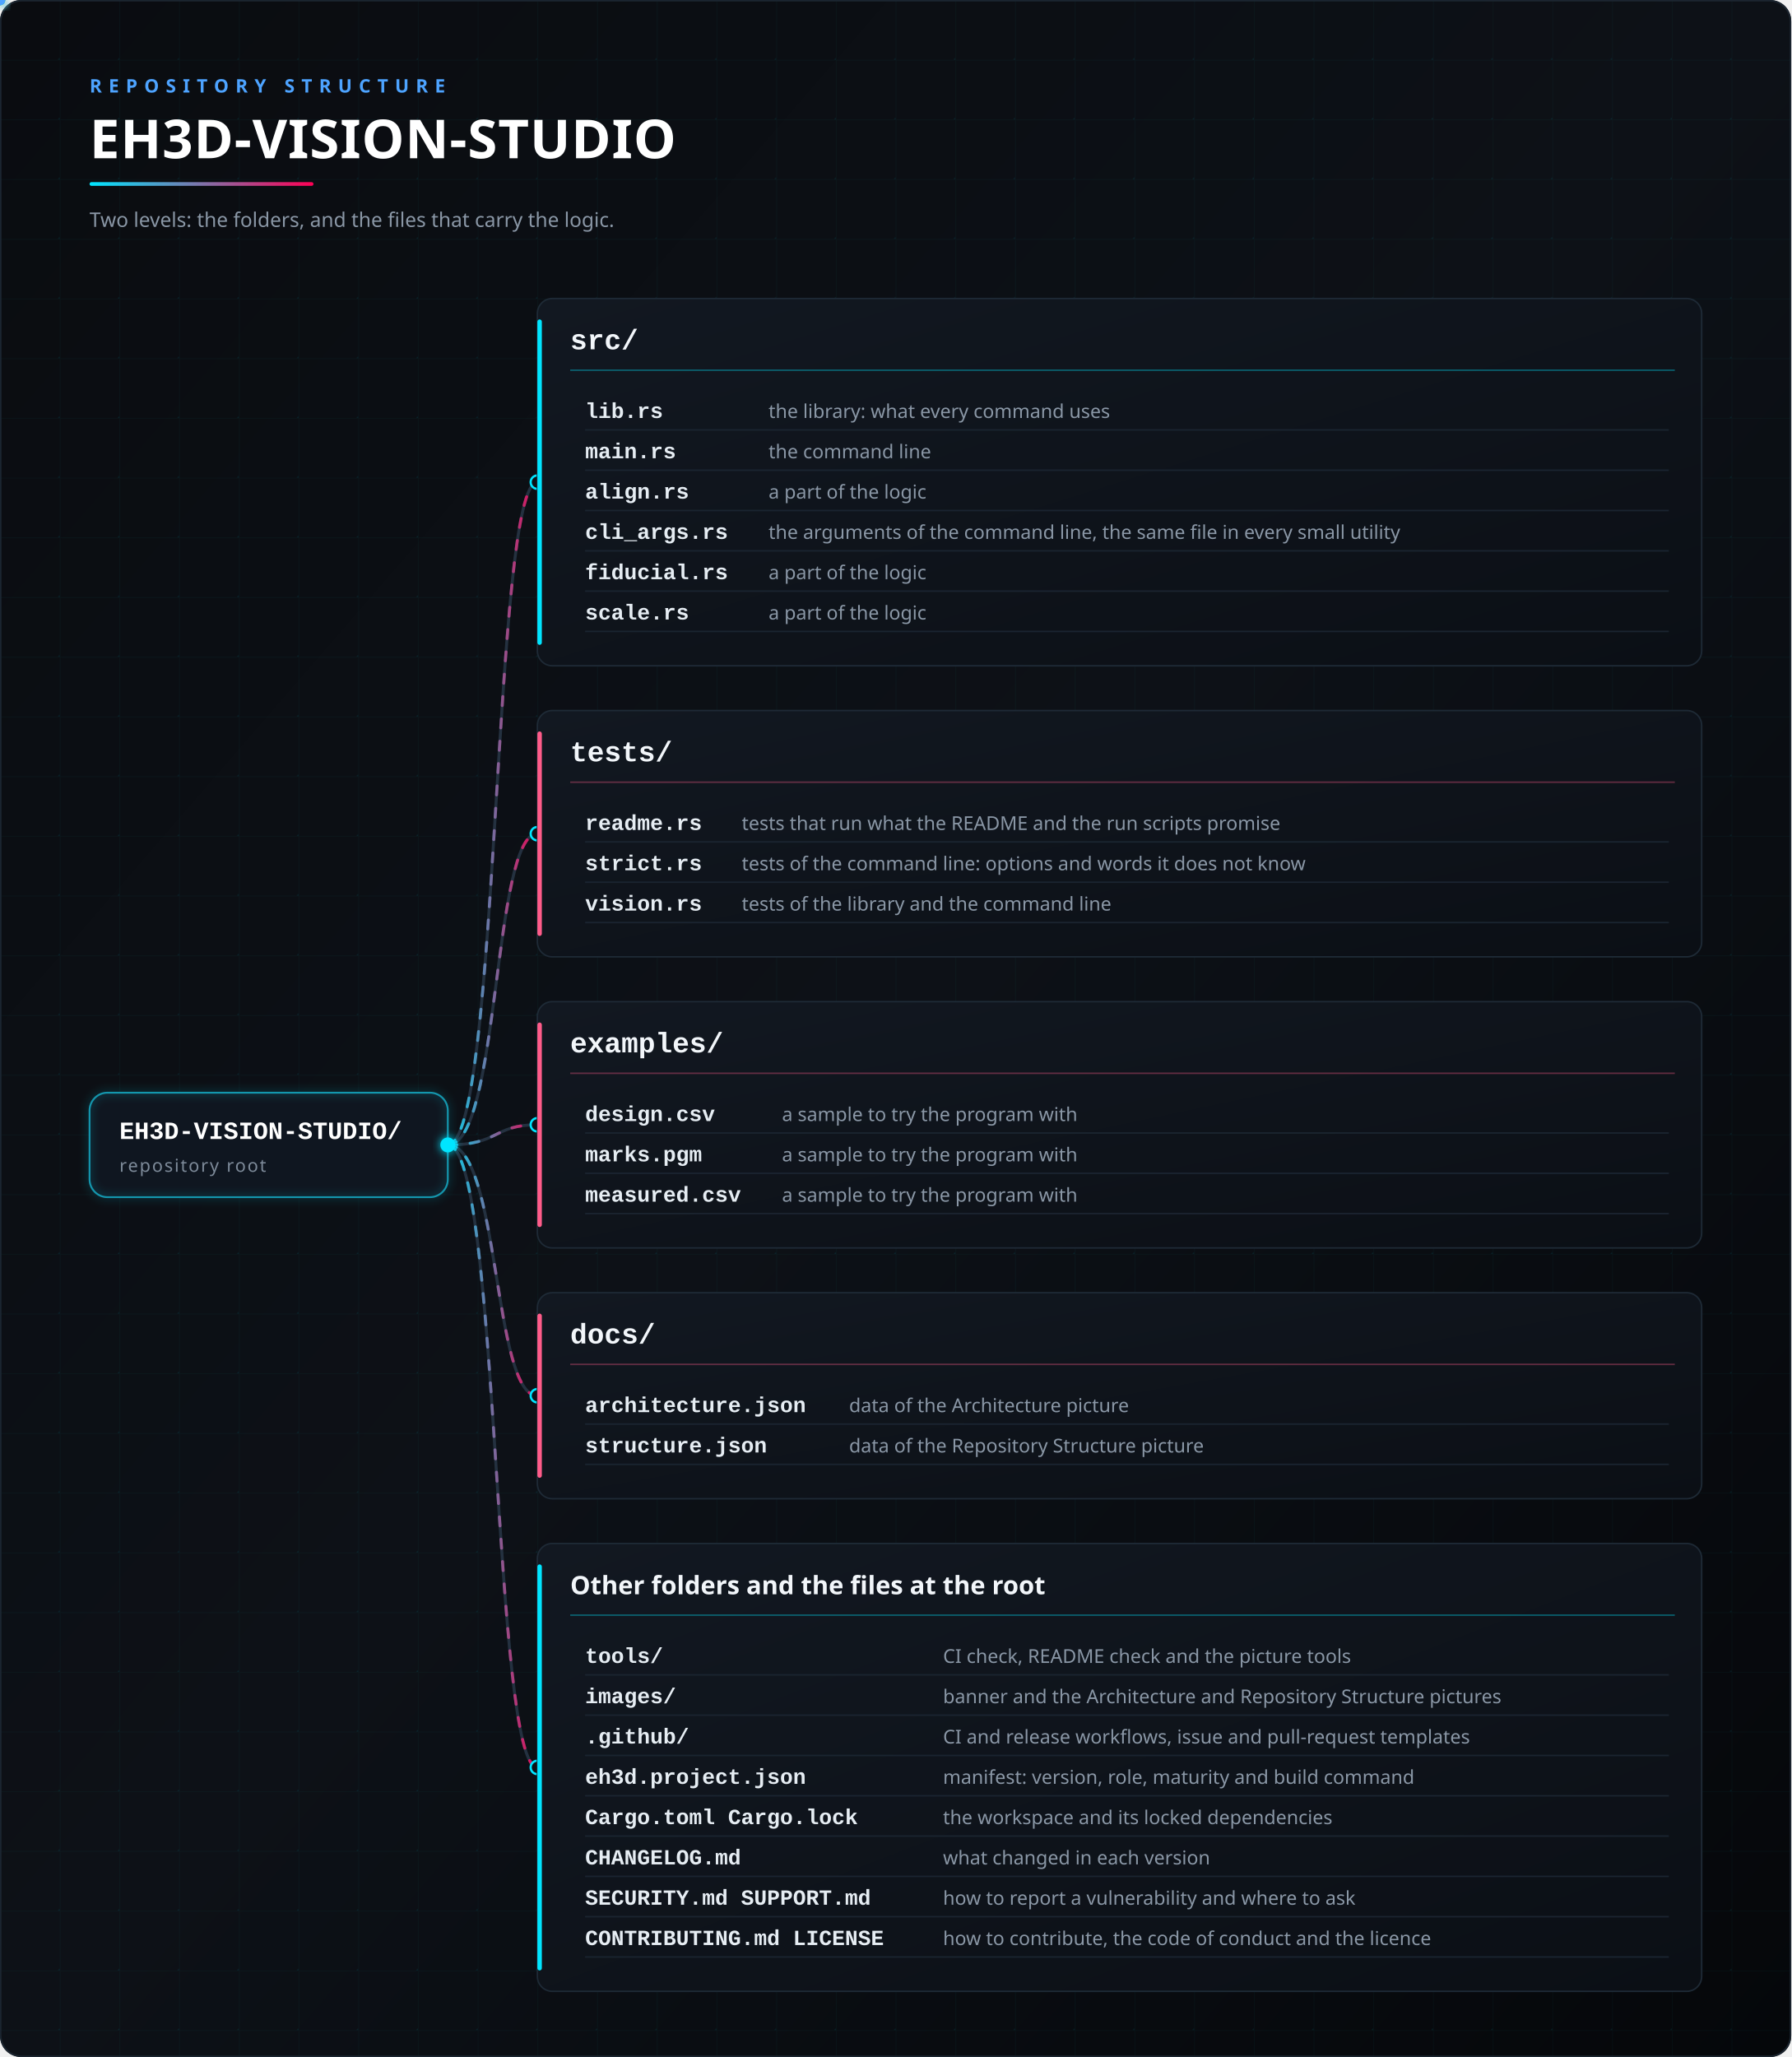
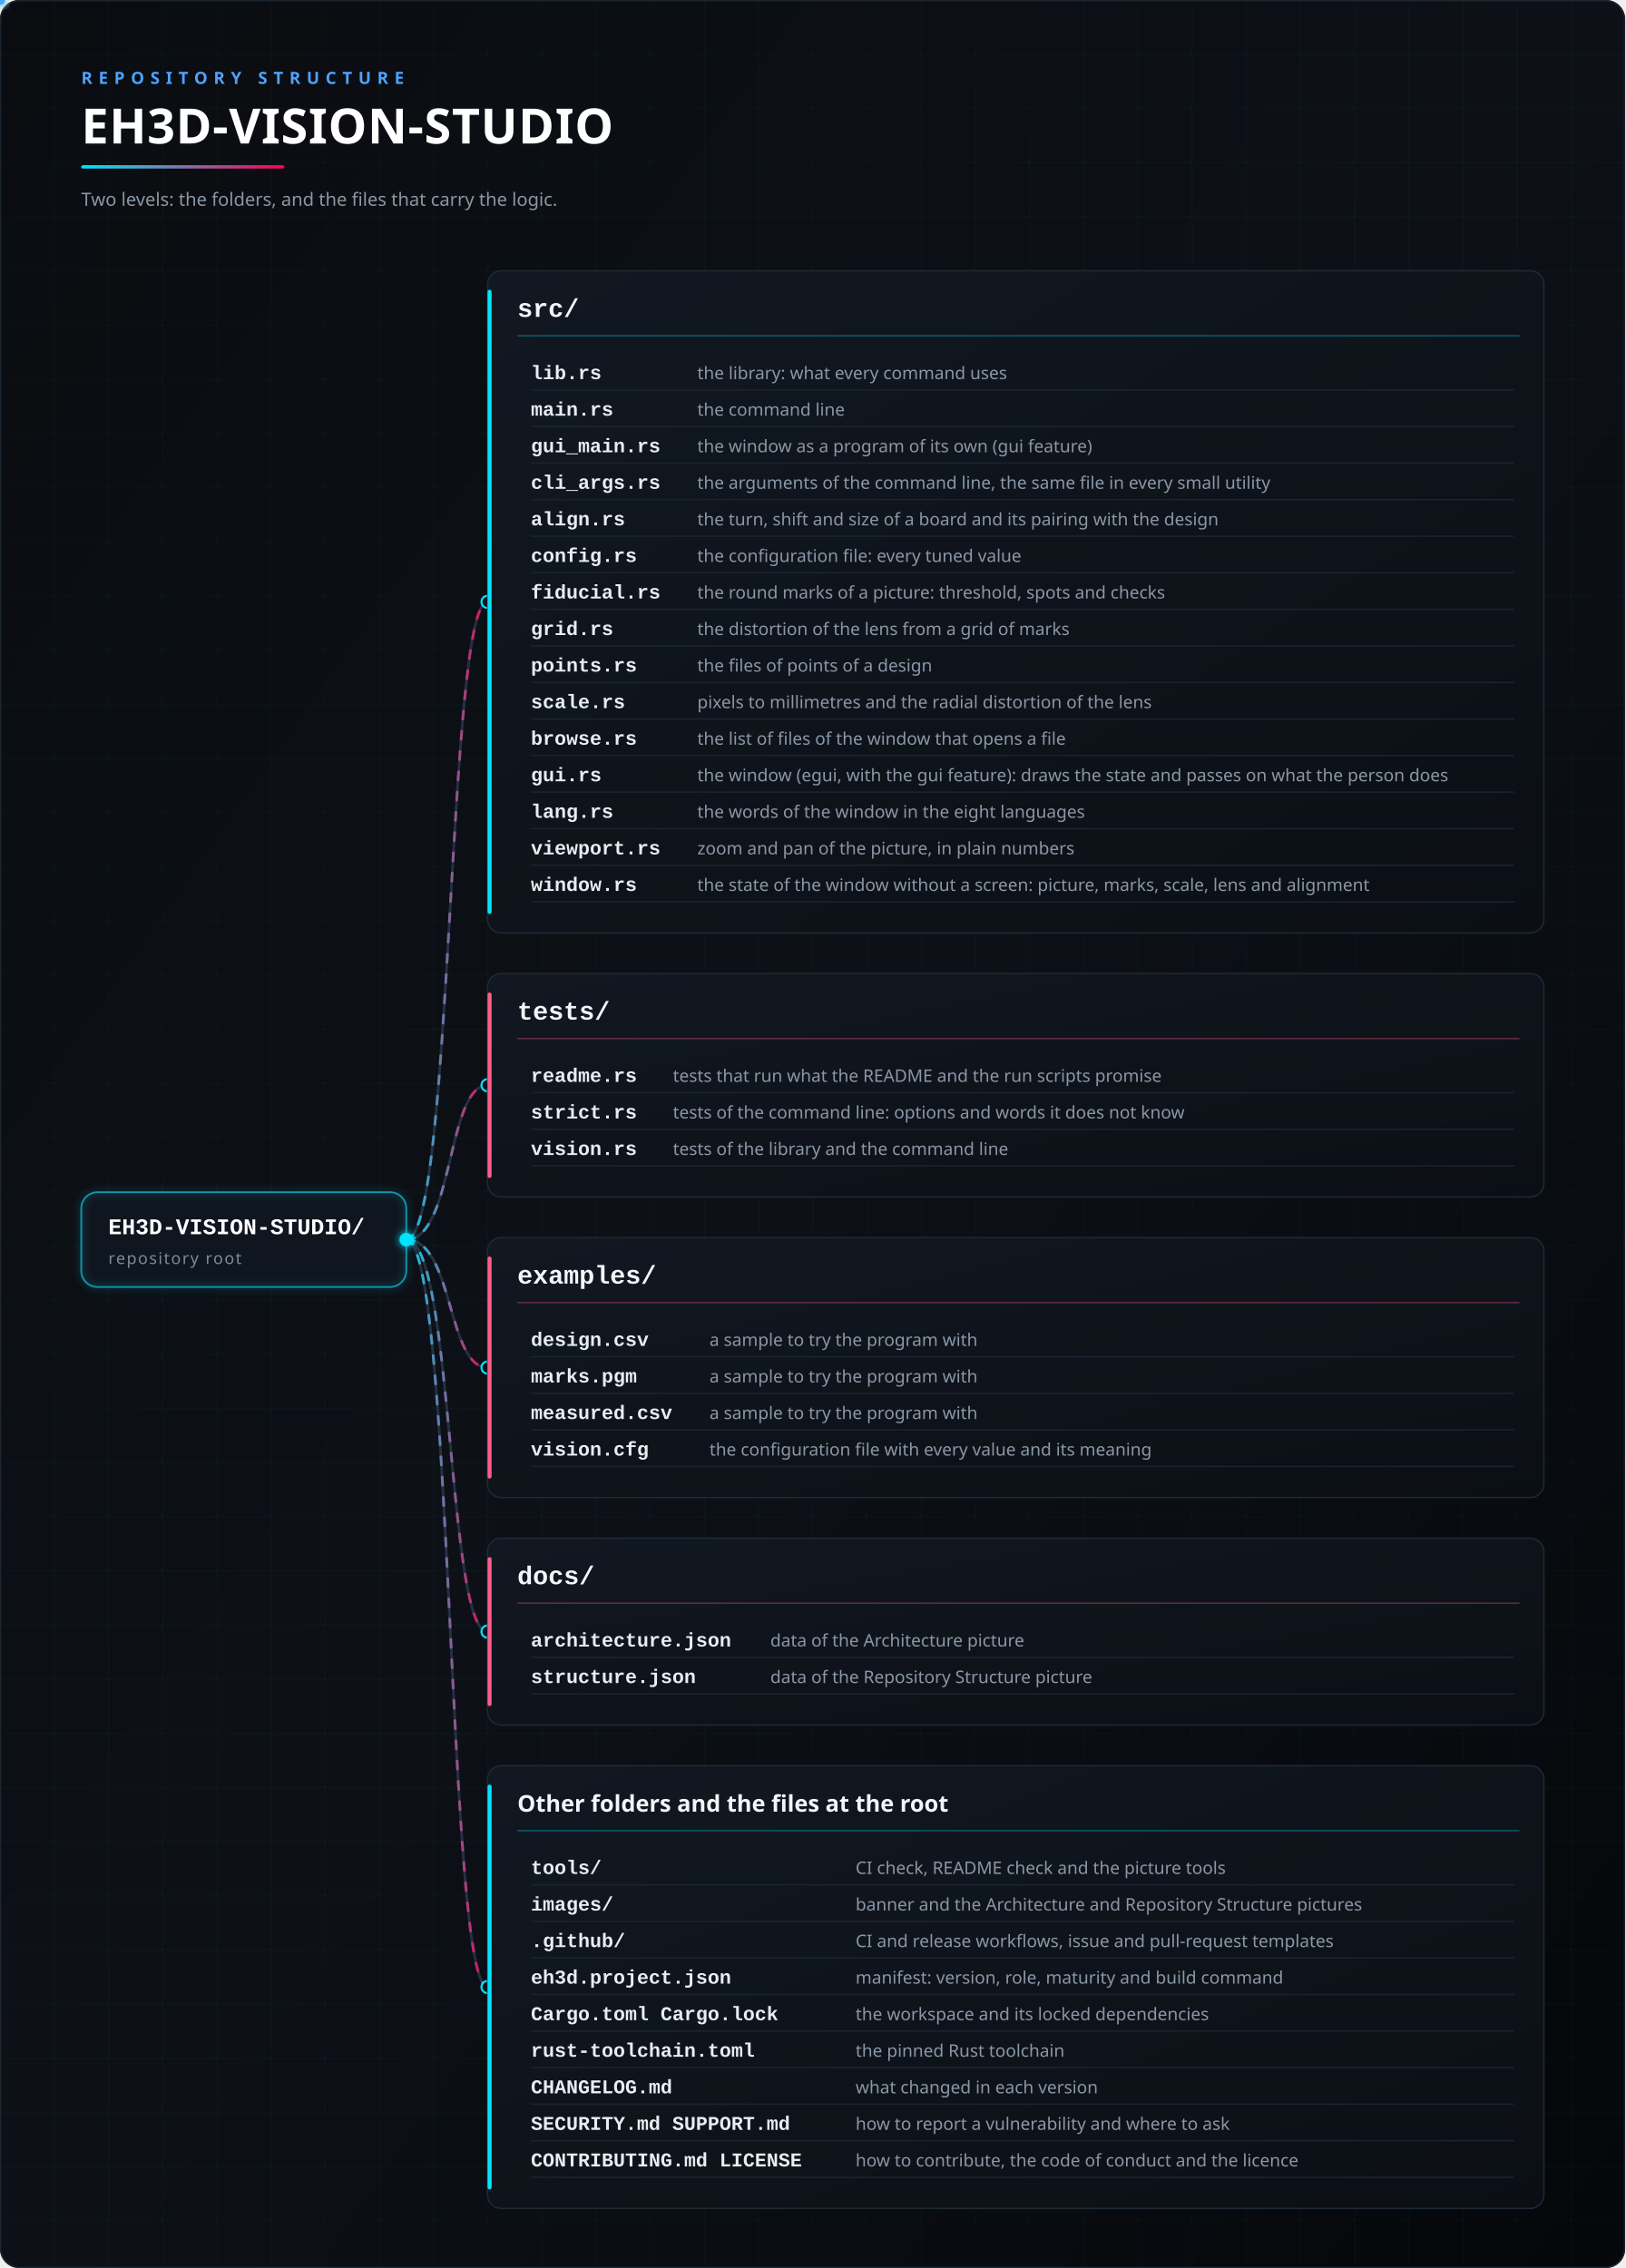
- <svg xmlns="http://www.w3.org/2000/svg" viewBox="0 0 1200 1378" width="100%" role="img" aria-labelledby="t d">
+ <svg xmlns="http://www.w3.org/2000/svg" viewBox="0 0 1200 1675" width="100%" role="img" aria-labelledby="t d">
  <defs>
    <linearGradient id="bg" x1="0" y1="0" x2="1" y2="1">
      <stop offset="0" stop-color="#0A0C10" />
      <stop offset="0.5" stop-color="#0D1117" />
      <stop offset="1" stop-color="#05070A" />
    </linearGradient>
    <linearGradient id="card" x1="0" y1="0" x2="1" y2="1">
      <stop offset="0" stop-color="#121821" />
      <stop offset="1" stop-color="#0B0F15" />
    </linearGradient>
    <linearGradient id="line" x1="0" y1="0" x2="1" y2="0">
      <stop offset="0" stop-color="#00E5FF" />
      <stop offset="1" stop-color="#FF0055" />
    </linearGradient>
    <filter id="glow" x="-50%" y="-50%" width="200%" height="200%">
      <feGaussianBlur stdDeviation="3" result="b" />
      <feMerge>
        <feMergeNode in="b" />
        <feMergeNode in="SourceGraphic" />
      </feMerge>
    </filter>
    <pattern id="grid" width="40" height="40" patternUnits="userSpaceOnUse">
      <path d="M40 0H0V40" fill="none" stroke="#00E5FF" stroke-opacity="0.035" />
      <circle cx="40" cy="40" r="1" fill="#00E5FF" fill-opacity="0.09" />
    </pattern>
  </defs>
-   <rect width="1200" height="1378" rx="14" fill="url(#bg)" />
-   <rect width="1200" height="1378" rx="14" fill="url(#grid)" />
-   <rect x="0.5" y="0.5" width="1199" height="1377" rx="14" fill="none" stroke="#1B2530" />
+   <rect width="1200" height="1675" rx="14" fill="url(#bg)" />
+   <rect width="1200" height="1675" rx="14" fill="url(#grid)" />
+   <rect x="0.5" y="0.5" width="1199" height="1674" rx="14" fill="none" stroke="#1B2530" />
  <text x="60" y="62" font-family="'Segoe UI','Noto Sans','Noto Sans CJK SC','Microsoft YaHei','Yu Gothic','Helvetica Neue',Helvetica,Arial,sans-serif" font-size="12.5" font-weight="600" fill="#4DA3FF" text-anchor="start" letter-spacing="4.5">REPOSITORY STRUCTURE</text>
  <text x="60" y="106" font-family="'Segoe UI','Noto Sans','Noto Sans CJK SC','Microsoft YaHei','Yu Gothic','Helvetica Neue',Helvetica,Arial,sans-serif" font-size="36" font-weight="700" fill="#FFFFFF" text-anchor="start" letter-spacing="0.5">EH3D-VISION-STUDIO</text>
  <rect x="60" y="122" width="150" height="2.5" rx="1.25" fill="url(#line)">
    <animate attributeName="width" values="40;150;150" keyTimes="0;0.4;1" dur="3s" repeatCount="indefinite" />
  </rect>
  <text x="60" y="152" font-family="'Segoe UI','Noto Sans','Noto Sans CJK SC','Microsoft YaHei','Yu Gothic','Helvetica Neue',Helvetica,Arial,sans-serif" font-size="13.5" font-weight="400" fill="#8A97A6" text-anchor="start">Two levels: the folders, and the files that carry the logic.</text>
-   <path id="c0" d="M300,767 C335,767 330,323 360,323" fill="none" stroke="#243140" stroke-width="2" />
-   <path d="M300,767 C335,767 330,323 360,323" fill="none" stroke="url(#line)" stroke-width="2" stroke-linecap="round" stroke-dasharray="6 9" opacity="0.9">
-     <animate attributeName="stroke-dashoffset" from="0" to="-30" dur="1.6s" repeatCount="indefinite" />
-   </path>
-   <circle cx="360" cy="323" r="4.5" fill="#0D1117" stroke="#00E5FF" stroke-width="1.5" />
-   <path id="c1" d="M300,767 C335,767 330,558.5 360,558.5" fill="none" stroke="#243140" stroke-width="2" />
-   <path d="M300,767 C335,767 330,558.5 360,558.5" fill="none" stroke="url(#line)" stroke-width="2" stroke-linecap="round" stroke-dasharray="6 9" opacity="0.9">
-     <animate attributeName="stroke-dashoffset" from="0" to="-30" dur="1.6s" repeatCount="indefinite" />
-   </path>
-   <circle cx="360" cy="558.5" r="4.5" fill="#0D1117" stroke="#00E5FF" stroke-width="1.5" />
-   <path id="c2" d="M300,767 C335,767 330,753.5 360,753.5" fill="none" stroke="#243140" stroke-width="2" />
-   <path d="M300,767 C335,767 330,753.5 360,753.5" fill="none" stroke="url(#line)" stroke-width="2" stroke-linecap="round" stroke-dasharray="6 9" opacity="0.9">
-     <animate attributeName="stroke-dashoffset" from="0" to="-30" dur="1.6s" repeatCount="indefinite" />
-   </path>
-   <circle cx="360" cy="753.5" r="4.5" fill="#0D1117" stroke="#00E5FF" stroke-width="1.5" />
-   <path id="c3" d="M300,767 C335,767 330,935 360,935" fill="none" stroke="#243140" stroke-width="2" />
-   <path d="M300,767 C335,767 330,935 360,935" fill="none" stroke="url(#line)" stroke-width="2" stroke-linecap="round" stroke-dasharray="6 9" opacity="0.9">
-     <animate attributeName="stroke-dashoffset" from="0" to="-30" dur="1.6s" repeatCount="indefinite" />
-   </path>
-   <circle cx="360" cy="935" r="4.5" fill="#0D1117" stroke="#00E5FF" stroke-width="1.5" />
-   <path id="c4" d="M300,767 C335,767 330,1184 360,1184" fill="none" stroke="#243140" stroke-width="2" />
-   <path d="M300,767 C335,767 330,1184 360,1184" fill="none" stroke="url(#line)" stroke-width="2" stroke-linecap="round" stroke-dasharray="6 9" opacity="0.9">
-     <animate attributeName="stroke-dashoffset" from="0" to="-30" dur="1.6s" repeatCount="indefinite" />
-   </path>
-   <circle cx="360" cy="1184" r="4.5" fill="#0D1117" stroke="#00E5FF" stroke-width="1.5" />
+   <path id="c0" d="M300,915.5 C335,915.5 330,444.5 360,444.5" fill="none" stroke="#243140" stroke-width="2" />
+   <path d="M300,915.5 C335,915.5 330,444.5 360,444.5" fill="none" stroke="url(#line)" stroke-width="2" stroke-linecap="round" stroke-dasharray="6 9" opacity="0.9">
+     <animate attributeName="stroke-dashoffset" from="0" to="-30" dur="1.6s" repeatCount="indefinite" />
+   </path>
+   <circle cx="360" cy="444.5" r="4.5" fill="#0D1117" stroke="#00E5FF" stroke-width="1.5" />
+   <path id="c1" d="M300,915.5 C335,915.5 330,801.5 360,801.5" fill="none" stroke="#243140" stroke-width="2" />
+   <path d="M300,915.5 C335,915.5 330,801.5 360,801.5" fill="none" stroke="url(#line)" stroke-width="2" stroke-linecap="round" stroke-dasharray="6 9" opacity="0.9">
+     <animate attributeName="stroke-dashoffset" from="0" to="-30" dur="1.6s" repeatCount="indefinite" />
+   </path>
+   <circle cx="360" cy="801.5" r="4.5" fill="#0D1117" stroke="#00E5FF" stroke-width="1.5" />
+   <path id="c2" d="M300,915.5 C335,915.5 330,1010 360,1010" fill="none" stroke="#243140" stroke-width="2" />
+   <path d="M300,915.5 C335,915.5 330,1010 360,1010" fill="none" stroke="url(#line)" stroke-width="2" stroke-linecap="round" stroke-dasharray="6 9" opacity="0.9">
+     <animate attributeName="stroke-dashoffset" from="0" to="-30" dur="1.6s" repeatCount="indefinite" />
+   </path>
+   <circle cx="360" cy="1010" r="4.5" fill="#0D1117" stroke="#00E5FF" stroke-width="1.5" />
+   <path id="c3" d="M300,915.5 C335,915.5 330,1205 360,1205" fill="none" stroke="#243140" stroke-width="2" />
+   <path d="M300,915.5 C335,915.5 330,1205 360,1205" fill="none" stroke="url(#line)" stroke-width="2" stroke-linecap="round" stroke-dasharray="6 9" opacity="0.9">
+     <animate attributeName="stroke-dashoffset" from="0" to="-30" dur="1.6s" repeatCount="indefinite" />
+   </path>
+   <circle cx="360" cy="1205" r="4.5" fill="#0D1117" stroke="#00E5FF" stroke-width="1.5" />
+   <path id="c4" d="M300,915.5 C335,915.5 330,1467.5 360,1467.5" fill="none" stroke="#243140" stroke-width="2" />
+   <path d="M300,915.5 C335,915.5 330,1467.5 360,1467.5" fill="none" stroke="url(#line)" stroke-width="2" stroke-linecap="round" stroke-dasharray="6 9" opacity="0.9">
+     <animate attributeName="stroke-dashoffset" from="0" to="-30" dur="1.6s" repeatCount="indefinite" />
+   </path>
+   <circle cx="360" cy="1467.5" r="4.5" fill="#0D1117" stroke="#00E5FF" stroke-width="1.5" />
  <circle r="3.5" fill="#00E5FF" filter="url(#glow)">
    <animateMotion dur="3.4s" repeatCount="indefinite">
      <mpath href="#c0" />
    </animateMotion>
  </circle>
  <circle r="3.5" fill="#4DA3FF" filter="url(#glow)">
    <animateMotion dur="4.2s" repeatCount="indefinite">
      <mpath href="#c1" />
    </animateMotion>
  </circle>
  <circle r="3.5" fill="#FFB300" filter="url(#glow)">
    <animateMotion dur="5.0s" repeatCount="indefinite">
      <mpath href="#c2" />
    </animateMotion>
  </circle>
  <circle r="3.5" fill="#00E5FF" filter="url(#glow)">
    <animateMotion dur="5.8s" repeatCount="indefinite">
      <mpath href="#c3" />
    </animateMotion>
  </circle>
  <circle r="3.5" fill="#4DA3FF" filter="url(#glow)">
    <animateMotion dur="6.6s" repeatCount="indefinite">
      <mpath href="#c4" />
    </animateMotion>
  </circle>
-   <rect x="60" y="732" width="240" height="70" rx="12" fill="#0F1620" stroke="#2A3A4C" stroke-width="1.2" />
-   <rect x="60" y="732" width="240" height="70" rx="12" fill="none" stroke="#00E5FF" stroke-opacity="0.5" stroke-width="1.2" filter="url(#glow)">
+   <rect x="60" y="880.5" width="240" height="70" rx="12" fill="#0F1620" stroke="#2A3A4C" stroke-width="1.2" />
+   <rect x="60" y="880.5" width="240" height="70" rx="12" fill="none" stroke="#00E5FF" stroke-opacity="0.5" stroke-width="1.2" filter="url(#glow)">
    <animate attributeName="stroke-opacity" values="0.15;0.6;0.15" dur="3.6s" repeatCount="indefinite" />
  </rect>
-   <text x="80" y="763" font-family="'JetBrains Mono','Cascadia Code','SFMono-Regular',Consolas,'Liberation Mono',monospace" font-size="16.6" font-weight="700" fill="#FFFFFF" text-anchor="start">EH3D-VISION-STUDIO/</text>
-   <text x="80" y="785" font-family="'Segoe UI','Noto Sans','Noto Sans CJK SC','Microsoft YaHei','Yu Gothic','Helvetica Neue',Helvetica,Arial,sans-serif" font-size="12" font-weight="400" fill="#7D8A99" text-anchor="start" letter-spacing="1">repository root</text>
-   <circle cx="300" cy="767" r="5" fill="#00E5FF" filter="url(#glow)" />
-   <rect x="360" y="200" width="780" height="246" rx="10" fill="url(#card)" stroke="#1E2A36" stroke-width="1" />
-   <rect x="360" y="214" width="3" height="218" rx="1.5" fill="#00E5FF">
+   <text x="80" y="911.5" font-family="'JetBrains Mono','Cascadia Code','SFMono-Regular',Consolas,'Liberation Mono',monospace" font-size="16.6" font-weight="700" fill="#FFFFFF" text-anchor="start">EH3D-VISION-STUDIO/</text>
+   <text x="80" y="933.5" font-family="'Segoe UI','Noto Sans','Noto Sans CJK SC','Microsoft YaHei','Yu Gothic','Helvetica Neue',Helvetica,Arial,sans-serif" font-size="12" font-weight="400" fill="#7D8A99" text-anchor="start" letter-spacing="1">repository root</text>
+   <circle cx="300" cy="915.5" r="5" fill="#00E5FF" filter="url(#glow)" />
+   <rect x="360" y="200" width="780" height="489" rx="10" fill="url(#card)" stroke="#1E2A36" stroke-width="1" />
+   <rect x="360" y="214" width="3" height="461" rx="1.5" fill="#00E5FF">
    <animate attributeName="opacity" values="0.55;1;0.55" dur="4s" begin="0s" repeatCount="indefinite" />
  </rect>
  <text x="382" y="234" font-family="'JetBrains Mono','Cascadia Code','SFMono-Regular',Consolas,'Liberation Mono',monospace" font-size="19" font-weight="700" fill="#F2F6FA" text-anchor="start">src/</text>
  <line x1="382" y1="248" x2="1122" y2="248" stroke="#00E5FF" stroke-opacity="0.35" stroke-width="1" />
  <text x="392" y="280" font-family="'JetBrains Mono','Cascadia Code','SFMono-Regular',Consolas,'Liberation Mono',monospace" font-size="14.5" font-weight="600" fill="#E6EDF3" text-anchor="start">lib.rs</text>
  <text x="514.89" y="280" font-family="'Segoe UI','Noto Sans','Noto Sans CJK SC','Microsoft YaHei','Yu Gothic','Helvetica Neue',Helvetica,Arial,sans-serif" font-size="12.8" font-weight="400" fill="#8A97A6" text-anchor="start">the library: what every command uses</text>
  <line x1="392" y1="288" x2="1118" y2="288" stroke="#1A2430" stroke-width="1" />
  <text x="392" y="307" font-family="'JetBrains Mono','Cascadia Code','SFMono-Regular',Consolas,'Liberation Mono',monospace" font-size="14.5" font-weight="600" fill="#E6EDF3" text-anchor="start">main.rs</text>
  <text x="514.89" y="307" font-family="'Segoe UI','Noto Sans','Noto Sans CJK SC','Microsoft YaHei','Yu Gothic','Helvetica Neue',Helvetica,Arial,sans-serif" font-size="12.8" font-weight="400" fill="#8A97A6" text-anchor="start">the command line</text>
  <line x1="392" y1="315" x2="1118" y2="315" stroke="#1A2430" stroke-width="1" />
-   <text x="392" y="334" font-family="'JetBrains Mono','Cascadia Code','SFMono-Regular',Consolas,'Liberation Mono',monospace" font-size="14.5" font-weight="600" fill="#E6EDF3" text-anchor="start">align.rs</text>
-   <text x="514.89" y="334" font-family="'Segoe UI','Noto Sans','Noto Sans CJK SC','Microsoft YaHei','Yu Gothic','Helvetica Neue',Helvetica,Arial,sans-serif" font-size="12.8" font-weight="400" fill="#8A97A6" text-anchor="start">a part of the logic</text>
+   <text x="392" y="334" font-family="'JetBrains Mono','Cascadia Code','SFMono-Regular',Consolas,'Liberation Mono',monospace" font-size="14.5" font-weight="600" fill="#E6EDF3" text-anchor="start">gui_main.rs</text>
+   <text x="514.89" y="334" font-family="'Segoe UI','Noto Sans','Noto Sans CJK SC','Microsoft YaHei','Yu Gothic','Helvetica Neue',Helvetica,Arial,sans-serif" font-size="12.8" font-weight="400" fill="#8A97A6" text-anchor="start">the window as a program of its own (gui feature)</text>
  <line x1="392" y1="342" x2="1118" y2="342" stroke="#1A2430" stroke-width="1" />
  <text x="392" y="361" font-family="'JetBrains Mono','Cascadia Code','SFMono-Regular',Consolas,'Liberation Mono',monospace" font-size="14.5" font-weight="600" fill="#E6EDF3" text-anchor="start">cli_args.rs</text>
  <text x="514.89" y="361" font-family="'Segoe UI','Noto Sans','Noto Sans CJK SC','Microsoft YaHei','Yu Gothic','Helvetica Neue',Helvetica,Arial,sans-serif" font-size="12.8" font-weight="400" fill="#8A97A6" text-anchor="start">the arguments of the command line, the same file in every small utility</text>
  <line x1="392" y1="369" x2="1118" y2="369" stroke="#1A2430" stroke-width="1" />
-   <text x="392" y="388" font-family="'JetBrains Mono','Cascadia Code','SFMono-Regular',Consolas,'Liberation Mono',monospace" font-size="14.5" font-weight="600" fill="#E6EDF3" text-anchor="start">fiducial.rs</text>
-   <text x="514.89" y="388" font-family="'Segoe UI','Noto Sans','Noto Sans CJK SC','Microsoft YaHei','Yu Gothic','Helvetica Neue',Helvetica,Arial,sans-serif" font-size="12.8" font-weight="400" fill="#8A97A6" text-anchor="start">a part of the logic</text>
+   <text x="392" y="388" font-family="'JetBrains Mono','Cascadia Code','SFMono-Regular',Consolas,'Liberation Mono',monospace" font-size="14.5" font-weight="600" fill="#E6EDF3" text-anchor="start">align.rs</text>
+   <text x="514.89" y="388" font-family="'Segoe UI','Noto Sans','Noto Sans CJK SC','Microsoft YaHei','Yu Gothic','Helvetica Neue',Helvetica,Arial,sans-serif" font-size="12.8" font-weight="400" fill="#8A97A6" text-anchor="start">the turn, shift and size of a board and its pairing with the design</text>
  <line x1="392" y1="396" x2="1118" y2="396" stroke="#1A2430" stroke-width="1" />
-   <text x="392" y="415" font-family="'JetBrains Mono','Cascadia Code','SFMono-Regular',Consolas,'Liberation Mono',monospace" font-size="14.5" font-weight="600" fill="#E6EDF3" text-anchor="start">scale.rs</text>
-   <text x="514.89" y="415" font-family="'Segoe UI','Noto Sans','Noto Sans CJK SC','Microsoft YaHei','Yu Gothic','Helvetica Neue',Helvetica,Arial,sans-serif" font-size="12.8" font-weight="400" fill="#8A97A6" text-anchor="start">a part of the logic</text>
+   <text x="392" y="415" font-family="'JetBrains Mono','Cascadia Code','SFMono-Regular',Consolas,'Liberation Mono',monospace" font-size="14.5" font-weight="600" fill="#E6EDF3" text-anchor="start">config.rs</text>
+   <text x="514.89" y="415" font-family="'Segoe UI','Noto Sans','Noto Sans CJK SC','Microsoft YaHei','Yu Gothic','Helvetica Neue',Helvetica,Arial,sans-serif" font-size="12.8" font-weight="400" fill="#8A97A6" text-anchor="start">the configuration file: every tuned value</text>
  <line x1="392" y1="423" x2="1118" y2="423" stroke="#1A2430" stroke-width="1" />
-   <rect x="360" y="476" width="780" height="165" rx="10" fill="url(#card)" stroke="#1E2A36" stroke-width="1" />
-   <rect x="360" y="490" width="3" height="137" rx="1.5" fill="#FF5C8A">
+   <text x="392" y="442" font-family="'JetBrains Mono','Cascadia Code','SFMono-Regular',Consolas,'Liberation Mono',monospace" font-size="14.5" font-weight="600" fill="#E6EDF3" text-anchor="start">fiducial.rs</text>
+   <text x="514.89" y="442" font-family="'Segoe UI','Noto Sans','Noto Sans CJK SC','Microsoft YaHei','Yu Gothic','Helvetica Neue',Helvetica,Arial,sans-serif" font-size="12.8" font-weight="400" fill="#8A97A6" text-anchor="start">the round marks of a picture: threshold, spots and checks</text>
+   <line x1="392" y1="450" x2="1118" y2="450" stroke="#1A2430" stroke-width="1" />
+   <text x="392" y="469" font-family="'JetBrains Mono','Cascadia Code','SFMono-Regular',Consolas,'Liberation Mono',monospace" font-size="14.5" font-weight="600" fill="#E6EDF3" text-anchor="start">grid.rs</text>
+   <text x="514.89" y="469" font-family="'Segoe UI','Noto Sans','Noto Sans CJK SC','Microsoft YaHei','Yu Gothic','Helvetica Neue',Helvetica,Arial,sans-serif" font-size="12.8" font-weight="400" fill="#8A97A6" text-anchor="start">the distortion of the lens from a grid of marks</text>
+   <line x1="392" y1="477" x2="1118" y2="477" stroke="#1A2430" stroke-width="1" />
+   <text x="392" y="496" font-family="'JetBrains Mono','Cascadia Code','SFMono-Regular',Consolas,'Liberation Mono',monospace" font-size="14.5" font-weight="600" fill="#E6EDF3" text-anchor="start">points.rs</text>
+   <text x="514.89" y="496" font-family="'Segoe UI','Noto Sans','Noto Sans CJK SC','Microsoft YaHei','Yu Gothic','Helvetica Neue',Helvetica,Arial,sans-serif" font-size="12.8" font-weight="400" fill="#8A97A6" text-anchor="start">the files of points of a design</text>
+   <line x1="392" y1="504" x2="1118" y2="504" stroke="#1A2430" stroke-width="1" />
+   <text x="392" y="523" font-family="'JetBrains Mono','Cascadia Code','SFMono-Regular',Consolas,'Liberation Mono',monospace" font-size="14.5" font-weight="600" fill="#E6EDF3" text-anchor="start">scale.rs</text>
+   <text x="514.89" y="523" font-family="'Segoe UI','Noto Sans','Noto Sans CJK SC','Microsoft YaHei','Yu Gothic','Helvetica Neue',Helvetica,Arial,sans-serif" font-size="12.8" font-weight="400" fill="#8A97A6" text-anchor="start">pixels to millimetres and the radial distortion of the lens</text>
+   <line x1="392" y1="531" x2="1118" y2="531" stroke="#1A2430" stroke-width="1" />
+   <text x="392" y="550" font-family="'JetBrains Mono','Cascadia Code','SFMono-Regular',Consolas,'Liberation Mono',monospace" font-size="14.5" font-weight="600" fill="#E6EDF3" text-anchor="start">browse.rs</text>
+   <text x="514.89" y="550" font-family="'Segoe UI','Noto Sans','Noto Sans CJK SC','Microsoft YaHei','Yu Gothic','Helvetica Neue',Helvetica,Arial,sans-serif" font-size="12.8" font-weight="400" fill="#8A97A6" text-anchor="start">the list of files of the window that opens a file</text>
+   <line x1="392" y1="558" x2="1118" y2="558" stroke="#1A2430" stroke-width="1" />
+   <text x="392" y="577" font-family="'JetBrains Mono','Cascadia Code','SFMono-Regular',Consolas,'Liberation Mono',monospace" font-size="14.5" font-weight="600" fill="#E6EDF3" text-anchor="start">gui.rs</text>
+   <text x="514.89" y="577" font-family="'Segoe UI','Noto Sans','Noto Sans CJK SC','Microsoft YaHei','Yu Gothic','Helvetica Neue',Helvetica,Arial,sans-serif" font-size="12.8" font-weight="400" fill="#8A97A6" text-anchor="start">the window (egui, with the gui feature): draws the state and passes on what the person does</text>
+   <line x1="392" y1="585" x2="1118" y2="585" stroke="#1A2430" stroke-width="1" />
+   <text x="392" y="604" font-family="'JetBrains Mono','Cascadia Code','SFMono-Regular',Consolas,'Liberation Mono',monospace" font-size="14.5" font-weight="600" fill="#E6EDF3" text-anchor="start">lang.rs</text>
+   <text x="514.89" y="604" font-family="'Segoe UI','Noto Sans','Noto Sans CJK SC','Microsoft YaHei','Yu Gothic','Helvetica Neue',Helvetica,Arial,sans-serif" font-size="12.8" font-weight="400" fill="#8A97A6" text-anchor="start">the words of the window in the eight languages</text>
+   <line x1="392" y1="612" x2="1118" y2="612" stroke="#1A2430" stroke-width="1" />
+   <text x="392" y="631" font-family="'JetBrains Mono','Cascadia Code','SFMono-Regular',Consolas,'Liberation Mono',monospace" font-size="14.5" font-weight="600" fill="#E6EDF3" text-anchor="start">viewport.rs</text>
+   <text x="514.89" y="631" font-family="'Segoe UI','Noto Sans','Noto Sans CJK SC','Microsoft YaHei','Yu Gothic','Helvetica Neue',Helvetica,Arial,sans-serif" font-size="12.8" font-weight="400" fill="#8A97A6" text-anchor="start">zoom and pan of the picture, in plain numbers</text>
+   <line x1="392" y1="639" x2="1118" y2="639" stroke="#1A2430" stroke-width="1" />
+   <text x="392" y="658" font-family="'JetBrains Mono','Cascadia Code','SFMono-Regular',Consolas,'Liberation Mono',monospace" font-size="14.5" font-weight="600" fill="#E6EDF3" text-anchor="start">window.rs</text>
+   <text x="514.89" y="658" font-family="'Segoe UI','Noto Sans','Noto Sans CJK SC','Microsoft YaHei','Yu Gothic','Helvetica Neue',Helvetica,Arial,sans-serif" font-size="12.8" font-weight="400" fill="#8A97A6" text-anchor="start">the state of the window without a screen: picture, marks, scale, lens and alignment</text>
+   <line x1="392" y1="666" x2="1118" y2="666" stroke="#1A2430" stroke-width="1" />
+   <rect x="360" y="719" width="780" height="165" rx="10" fill="url(#card)" stroke="#1E2A36" stroke-width="1" />
+   <rect x="360" y="733" width="3" height="137" rx="1.5" fill="#FF5C8A">
    <animate attributeName="opacity" values="0.55;1;0.55" dur="4s" begin="0.6s" repeatCount="indefinite" />
  </rect>
-   <text x="382" y="510" font-family="'JetBrains Mono','Cascadia Code','SFMono-Regular',Consolas,'Liberation Mono',monospace" font-size="19" font-weight="700" fill="#F2F6FA" text-anchor="start">tests/</text>
-   <line x1="382" y1="524" x2="1122" y2="524" stroke="#FF5C8A" stroke-opacity="0.35" stroke-width="1" />
-   <text x="392" y="556" font-family="'JetBrains Mono','Cascadia Code','SFMono-Regular',Consolas,'Liberation Mono',monospace" font-size="14.5" font-weight="600" fill="#E6EDF3" text-anchor="start">readme.rs</text>
-   <text x="496.91" y="556" font-family="'Segoe UI','Noto Sans','Noto Sans CJK SC','Microsoft YaHei','Yu Gothic','Helvetica Neue',Helvetica,Arial,sans-serif" font-size="12.8" font-weight="400" fill="#8A97A6" text-anchor="start">tests that run what the README and the run scripts promise</text>
-   <line x1="392" y1="564" x2="1118" y2="564" stroke="#1A2430" stroke-width="1" />
-   <text x="392" y="583" font-family="'JetBrains Mono','Cascadia Code','SFMono-Regular',Consolas,'Liberation Mono',monospace" font-size="14.5" font-weight="600" fill="#E6EDF3" text-anchor="start">strict.rs</text>
-   <text x="496.91" y="583" font-family="'Segoe UI','Noto Sans','Noto Sans CJK SC','Microsoft YaHei','Yu Gothic','Helvetica Neue',Helvetica,Arial,sans-serif" font-size="12.8" font-weight="400" fill="#8A97A6" text-anchor="start">tests of the command line: options and words it does not know</text>
-   <line x1="392" y1="591" x2="1118" y2="591" stroke="#1A2430" stroke-width="1" />
-   <text x="392" y="610" font-family="'JetBrains Mono','Cascadia Code','SFMono-Regular',Consolas,'Liberation Mono',monospace" font-size="14.5" font-weight="600" fill="#E6EDF3" text-anchor="start">vision.rs</text>
-   <text x="496.91" y="610" font-family="'Segoe UI','Noto Sans','Noto Sans CJK SC','Microsoft YaHei','Yu Gothic','Helvetica Neue',Helvetica,Arial,sans-serif" font-size="12.8" font-weight="400" fill="#8A97A6" text-anchor="start">tests of the library and the command line</text>
-   <line x1="392" y1="618" x2="1118" y2="618" stroke="#1A2430" stroke-width="1" />
-   <rect x="360" y="671" width="780" height="165" rx="10" fill="url(#card)" stroke="#1E2A36" stroke-width="1" />
-   <rect x="360" y="685" width="3" height="137" rx="1.5" fill="#FF5C8A">
+   <text x="382" y="753" font-family="'JetBrains Mono','Cascadia Code','SFMono-Regular',Consolas,'Liberation Mono',monospace" font-size="19" font-weight="700" fill="#F2F6FA" text-anchor="start">tests/</text>
+   <line x1="382" y1="767" x2="1122" y2="767" stroke="#FF5C8A" stroke-opacity="0.35" stroke-width="1" />
+   <text x="392" y="799" font-family="'JetBrains Mono','Cascadia Code','SFMono-Regular',Consolas,'Liberation Mono',monospace" font-size="14.5" font-weight="600" fill="#E6EDF3" text-anchor="start">readme.rs</text>
+   <text x="496.91" y="799" font-family="'Segoe UI','Noto Sans','Noto Sans CJK SC','Microsoft YaHei','Yu Gothic','Helvetica Neue',Helvetica,Arial,sans-serif" font-size="12.8" font-weight="400" fill="#8A97A6" text-anchor="start">tests that run what the README and the run scripts promise</text>
+   <line x1="392" y1="807" x2="1118" y2="807" stroke="#1A2430" stroke-width="1" />
+   <text x="392" y="826" font-family="'JetBrains Mono','Cascadia Code','SFMono-Regular',Consolas,'Liberation Mono',monospace" font-size="14.5" font-weight="600" fill="#E6EDF3" text-anchor="start">strict.rs</text>
+   <text x="496.91" y="826" font-family="'Segoe UI','Noto Sans','Noto Sans CJK SC','Microsoft YaHei','Yu Gothic','Helvetica Neue',Helvetica,Arial,sans-serif" font-size="12.8" font-weight="400" fill="#8A97A6" text-anchor="start">tests of the command line: options and words it does not know</text>
+   <line x1="392" y1="834" x2="1118" y2="834" stroke="#1A2430" stroke-width="1" />
+   <text x="392" y="853" font-family="'JetBrains Mono','Cascadia Code','SFMono-Regular',Consolas,'Liberation Mono',monospace" font-size="14.5" font-weight="600" fill="#E6EDF3" text-anchor="start">vision.rs</text>
+   <text x="496.91" y="853" font-family="'Segoe UI','Noto Sans','Noto Sans CJK SC','Microsoft YaHei','Yu Gothic','Helvetica Neue',Helvetica,Arial,sans-serif" font-size="12.8" font-weight="400" fill="#8A97A6" text-anchor="start">tests of the library and the command line</text>
+   <line x1="392" y1="861" x2="1118" y2="861" stroke="#1A2430" stroke-width="1" />
+   <rect x="360" y="914" width="780" height="192" rx="10" fill="url(#card)" stroke="#1E2A36" stroke-width="1" />
+   <rect x="360" y="928" width="3" height="164" rx="1.5" fill="#FF5C8A">
    <animate attributeName="opacity" values="0.55;1;0.55" dur="4s" begin="1.2s" repeatCount="indefinite" />
  </rect>
-   <text x="382" y="705" font-family="'JetBrains Mono','Cascadia Code','SFMono-Regular',Consolas,'Liberation Mono',monospace" font-size="19" font-weight="700" fill="#F2F6FA" text-anchor="start">examples/</text>
-   <line x1="382" y1="719" x2="1122" y2="719" stroke="#FF5C8A" stroke-opacity="0.35" stroke-width="1" />
-   <text x="392" y="751" font-family="'JetBrains Mono','Cascadia Code','SFMono-Regular',Consolas,'Liberation Mono',monospace" font-size="14.5" font-weight="600" fill="#E6EDF3" text-anchor="start">design.csv</text>
-   <text x="523.88" y="751" font-family="'Segoe UI','Noto Sans','Noto Sans CJK SC','Microsoft YaHei','Yu Gothic','Helvetica Neue',Helvetica,Arial,sans-serif" font-size="12.8" font-weight="400" fill="#8A97A6" text-anchor="start">a sample to try the program with</text>
-   <line x1="392" y1="759" x2="1118" y2="759" stroke="#1A2430" stroke-width="1" />
-   <text x="392" y="778" font-family="'JetBrains Mono','Cascadia Code','SFMono-Regular',Consolas,'Liberation Mono',monospace" font-size="14.5" font-weight="600" fill="#E6EDF3" text-anchor="start">marks.pgm</text>
-   <text x="523.88" y="778" font-family="'Segoe UI','Noto Sans','Noto Sans CJK SC','Microsoft YaHei','Yu Gothic','Helvetica Neue',Helvetica,Arial,sans-serif" font-size="12.8" font-weight="400" fill="#8A97A6" text-anchor="start">a sample to try the program with</text>
-   <line x1="392" y1="786" x2="1118" y2="786" stroke="#1A2430" stroke-width="1" />
-   <text x="392" y="805" font-family="'JetBrains Mono','Cascadia Code','SFMono-Regular',Consolas,'Liberation Mono',monospace" font-size="14.5" font-weight="600" fill="#E6EDF3" text-anchor="start">measured.csv</text>
-   <text x="523.88" y="805" font-family="'Segoe UI','Noto Sans','Noto Sans CJK SC','Microsoft YaHei','Yu Gothic','Helvetica Neue',Helvetica,Arial,sans-serif" font-size="12.8" font-weight="400" fill="#8A97A6" text-anchor="start">a sample to try the program with</text>
-   <line x1="392" y1="813" x2="1118" y2="813" stroke="#1A2430" stroke-width="1" />
-   <rect x="360" y="866" width="780" height="138" rx="10" fill="url(#card)" stroke="#1E2A36" stroke-width="1" />
-   <rect x="360" y="880" width="3" height="110" rx="1.5" fill="#FF5C8A">
+   <text x="382" y="948" font-family="'JetBrains Mono','Cascadia Code','SFMono-Regular',Consolas,'Liberation Mono',monospace" font-size="19" font-weight="700" fill="#F2F6FA" text-anchor="start">examples/</text>
+   <line x1="382" y1="962" x2="1122" y2="962" stroke="#FF5C8A" stroke-opacity="0.35" stroke-width="1" />
+   <text x="392" y="994" font-family="'JetBrains Mono','Cascadia Code','SFMono-Regular',Consolas,'Liberation Mono',monospace" font-size="14.5" font-weight="600" fill="#E6EDF3" text-anchor="start">design.csv</text>
+   <text x="523.88" y="994" font-family="'Segoe UI','Noto Sans','Noto Sans CJK SC','Microsoft YaHei','Yu Gothic','Helvetica Neue',Helvetica,Arial,sans-serif" font-size="12.8" font-weight="400" fill="#8A97A6" text-anchor="start">a sample to try the program with</text>
+   <line x1="392" y1="1002" x2="1118" y2="1002" stroke="#1A2430" stroke-width="1" />
+   <text x="392" y="1021" font-family="'JetBrains Mono','Cascadia Code','SFMono-Regular',Consolas,'Liberation Mono',monospace" font-size="14.5" font-weight="600" fill="#E6EDF3" text-anchor="start">marks.pgm</text>
+   <text x="523.88" y="1021" font-family="'Segoe UI','Noto Sans','Noto Sans CJK SC','Microsoft YaHei','Yu Gothic','Helvetica Neue',Helvetica,Arial,sans-serif" font-size="12.8" font-weight="400" fill="#8A97A6" text-anchor="start">a sample to try the program with</text>
+   <line x1="392" y1="1029" x2="1118" y2="1029" stroke="#1A2430" stroke-width="1" />
+   <text x="392" y="1048" font-family="'JetBrains Mono','Cascadia Code','SFMono-Regular',Consolas,'Liberation Mono',monospace" font-size="14.5" font-weight="600" fill="#E6EDF3" text-anchor="start">measured.csv</text>
+   <text x="523.88" y="1048" font-family="'Segoe UI','Noto Sans','Noto Sans CJK SC','Microsoft YaHei','Yu Gothic','Helvetica Neue',Helvetica,Arial,sans-serif" font-size="12.8" font-weight="400" fill="#8A97A6" text-anchor="start">a sample to try the program with</text>
+   <line x1="392" y1="1056" x2="1118" y2="1056" stroke="#1A2430" stroke-width="1" />
+   <text x="392" y="1075" font-family="'JetBrains Mono','Cascadia Code','SFMono-Regular',Consolas,'Liberation Mono',monospace" font-size="14.5" font-weight="600" fill="#E6EDF3" text-anchor="start">vision.cfg</text>
+   <text x="523.88" y="1075" font-family="'Segoe UI','Noto Sans','Noto Sans CJK SC','Microsoft YaHei','Yu Gothic','Helvetica Neue',Helvetica,Arial,sans-serif" font-size="12.8" font-weight="400" fill="#8A97A6" text-anchor="start">the configuration file with every value and its meaning</text>
+   <line x1="392" y1="1083" x2="1118" y2="1083" stroke="#1A2430" stroke-width="1" />
+   <rect x="360" y="1136" width="780" height="138" rx="10" fill="url(#card)" stroke="#1E2A36" stroke-width="1" />
+   <rect x="360" y="1150" width="3" height="110" rx="1.5" fill="#FF5C8A">
    <animate attributeName="opacity" values="0.55;1;0.55" dur="4s" begin="1.8s" repeatCount="indefinite" />
  </rect>
-   <text x="382" y="900" font-family="'JetBrains Mono','Cascadia Code','SFMono-Regular',Consolas,'Liberation Mono',monospace" font-size="19" font-weight="700" fill="#F2F6FA" text-anchor="start">docs/</text>
-   <line x1="382" y1="914" x2="1122" y2="914" stroke="#FF5C8A" stroke-opacity="0.35" stroke-width="1" />
-   <text x="392" y="946" font-family="'JetBrains Mono','Cascadia Code','SFMono-Regular',Consolas,'Liberation Mono',monospace" font-size="14.5" font-weight="600" fill="#E6EDF3" text-anchor="start">architecture.json</text>
-   <text x="568.83" y="946" font-family="'Segoe UI','Noto Sans','Noto Sans CJK SC','Microsoft YaHei','Yu Gothic','Helvetica Neue',Helvetica,Arial,sans-serif" font-size="12.8" font-weight="400" fill="#8A97A6" text-anchor="start">data of the Architecture picture</text>
-   <line x1="392" y1="954" x2="1118" y2="954" stroke="#1A2430" stroke-width="1" />
-   <text x="392" y="973" font-family="'JetBrains Mono','Cascadia Code','SFMono-Regular',Consolas,'Liberation Mono',monospace" font-size="14.5" font-weight="600" fill="#E6EDF3" text-anchor="start">structure.json</text>
-   <text x="568.83" y="973" font-family="'Segoe UI','Noto Sans','Noto Sans CJK SC','Microsoft YaHei','Yu Gothic','Helvetica Neue',Helvetica,Arial,sans-serif" font-size="12.8" font-weight="400" fill="#8A97A6" text-anchor="start">data of the Repository Structure picture</text>
-   <line x1="392" y1="981" x2="1118" y2="981" stroke="#1A2430" stroke-width="1" />
-   <rect x="360" y="1034" width="780" height="300" rx="10" fill="url(#card)" stroke="#1E2A36" stroke-width="1" />
-   <rect x="360" y="1048" width="3" height="272" rx="1.5" fill="#00E5FF">
+   <text x="382" y="1170" font-family="'JetBrains Mono','Cascadia Code','SFMono-Regular',Consolas,'Liberation Mono',monospace" font-size="19" font-weight="700" fill="#F2F6FA" text-anchor="start">docs/</text>
+   <line x1="382" y1="1184" x2="1122" y2="1184" stroke="#FF5C8A" stroke-opacity="0.35" stroke-width="1" />
+   <text x="392" y="1216" font-family="'JetBrains Mono','Cascadia Code','SFMono-Regular',Consolas,'Liberation Mono',monospace" font-size="14.5" font-weight="600" fill="#E6EDF3" text-anchor="start">architecture.json</text>
+   <text x="568.83" y="1216" font-family="'Segoe UI','Noto Sans','Noto Sans CJK SC','Microsoft YaHei','Yu Gothic','Helvetica Neue',Helvetica,Arial,sans-serif" font-size="12.8" font-weight="400" fill="#8A97A6" text-anchor="start">data of the Architecture picture</text>
+   <line x1="392" y1="1224" x2="1118" y2="1224" stroke="#1A2430" stroke-width="1" />
+   <text x="392" y="1243" font-family="'JetBrains Mono','Cascadia Code','SFMono-Regular',Consolas,'Liberation Mono',monospace" font-size="14.5" font-weight="600" fill="#E6EDF3" text-anchor="start">structure.json</text>
+   <text x="568.83" y="1243" font-family="'Segoe UI','Noto Sans','Noto Sans CJK SC','Microsoft YaHei','Yu Gothic','Helvetica Neue',Helvetica,Arial,sans-serif" font-size="12.8" font-weight="400" fill="#8A97A6" text-anchor="start">data of the Repository Structure picture</text>
+   <line x1="392" y1="1251" x2="1118" y2="1251" stroke="#1A2430" stroke-width="1" />
+   <rect x="360" y="1304" width="780" height="327" rx="10" fill="url(#card)" stroke="#1E2A36" stroke-width="1" />
+   <rect x="360" y="1318" width="3" height="299" rx="1.5" fill="#00E5FF">
    <animate attributeName="opacity" values="0.55;1;0.55" dur="4s" begin="2.4s" repeatCount="indefinite" />
  </rect>
-   <text x="382" y="1068" font-family="'Segoe UI','Noto Sans','Noto Sans CJK SC','Microsoft YaHei','Yu Gothic','Helvetica Neue',Helvetica,Arial,sans-serif" font-size="17" font-weight="700" fill="#F2F6FA" text-anchor="start">Other folders and the files at the root</text>
-   <line x1="382" y1="1082" x2="1122" y2="1082" stroke="#00E5FF" stroke-opacity="0.35" stroke-width="1" />
-   <text x="392" y="1114" font-family="'JetBrains Mono','Cascadia Code','SFMono-Regular',Consolas,'Liberation Mono',monospace" font-size="14.5" font-weight="600" fill="#E6EDF3" text-anchor="start">tools/</text>
-   <text x="631.76" y="1114" font-family="'Segoe UI','Noto Sans','Noto Sans CJK SC','Microsoft YaHei','Yu Gothic','Helvetica Neue',Helvetica,Arial,sans-serif" font-size="12.8" font-weight="400" fill="#8A97A6" text-anchor="start">CI check, README check and the picture tools</text>
-   <line x1="392" y1="1122" x2="1118" y2="1122" stroke="#1A2430" stroke-width="1" />
-   <text x="392" y="1141" font-family="'JetBrains Mono','Cascadia Code','SFMono-Regular',Consolas,'Liberation Mono',monospace" font-size="14.5" font-weight="600" fill="#E6EDF3" text-anchor="start">images/</text>
-   <text x="631.76" y="1141" font-family="'Segoe UI','Noto Sans','Noto Sans CJK SC','Microsoft YaHei','Yu Gothic','Helvetica Neue',Helvetica,Arial,sans-serif" font-size="12.8" font-weight="400" fill="#8A97A6" text-anchor="start">banner and the Architecture and Repository Structure pictures</text>
-   <line x1="392" y1="1149" x2="1118" y2="1149" stroke="#1A2430" stroke-width="1" />
-   <text x="392" y="1168" font-family="'JetBrains Mono','Cascadia Code','SFMono-Regular',Consolas,'Liberation Mono',monospace" font-size="14.5" font-weight="600" fill="#E6EDF3" text-anchor="start">.github/</text>
-   <text x="631.76" y="1168" font-family="'Segoe UI','Noto Sans','Noto Sans CJK SC','Microsoft YaHei','Yu Gothic','Helvetica Neue',Helvetica,Arial,sans-serif" font-size="12.8" font-weight="400" fill="#8A97A6" text-anchor="start">CI and release workflows, issue and pull-request templates</text>
-   <line x1="392" y1="1176" x2="1118" y2="1176" stroke="#1A2430" stroke-width="1" />
-   <text x="392" y="1195" font-family="'JetBrains Mono','Cascadia Code','SFMono-Regular',Consolas,'Liberation Mono',monospace" font-size="14.5" font-weight="600" fill="#E6EDF3" text-anchor="start">eh3d.project.json</text>
-   <text x="631.76" y="1195" font-family="'Segoe UI','Noto Sans','Noto Sans CJK SC','Microsoft YaHei','Yu Gothic','Helvetica Neue',Helvetica,Arial,sans-serif" font-size="12.8" font-weight="400" fill="#8A97A6" text-anchor="start">manifest: version, role, maturity and build command</text>
-   <line x1="392" y1="1203" x2="1118" y2="1203" stroke="#1A2430" stroke-width="1" />
-   <text x="392" y="1222" font-family="'JetBrains Mono','Cascadia Code','SFMono-Regular',Consolas,'Liberation Mono',monospace" font-size="14.5" font-weight="600" fill="#E6EDF3" text-anchor="start">Cargo.toml  Cargo.lock</text>
-   <text x="631.76" y="1222" font-family="'Segoe UI','Noto Sans','Noto Sans CJK SC','Microsoft YaHei','Yu Gothic','Helvetica Neue',Helvetica,Arial,sans-serif" font-size="12.8" font-weight="400" fill="#8A97A6" text-anchor="start">the workspace and its locked dependencies</text>
-   <line x1="392" y1="1230" x2="1118" y2="1230" stroke="#1A2430" stroke-width="1" />
-   <text x="392" y="1249" font-family="'JetBrains Mono','Cascadia Code','SFMono-Regular',Consolas,'Liberation Mono',monospace" font-size="14.5" font-weight="600" fill="#E6EDF3" text-anchor="start">CHANGELOG.md</text>
-   <text x="631.76" y="1249" font-family="'Segoe UI','Noto Sans','Noto Sans CJK SC','Microsoft YaHei','Yu Gothic','Helvetica Neue',Helvetica,Arial,sans-serif" font-size="12.8" font-weight="400" fill="#8A97A6" text-anchor="start">what changed in each version</text>
-   <line x1="392" y1="1257" x2="1118" y2="1257" stroke="#1A2430" stroke-width="1" />
-   <text x="392" y="1276" font-family="'JetBrains Mono','Cascadia Code','SFMono-Regular',Consolas,'Liberation Mono',monospace" font-size="14.5" font-weight="600" fill="#E6EDF3" text-anchor="start">SECURITY.md  SUPPORT.md</text>
-   <text x="631.76" y="1276" font-family="'Segoe UI','Noto Sans','Noto Sans CJK SC','Microsoft YaHei','Yu Gothic','Helvetica Neue',Helvetica,Arial,sans-serif" font-size="12.8" font-weight="400" fill="#8A97A6" text-anchor="start">how to report a vulnerability and where to ask</text>
-   <line x1="392" y1="1284" x2="1118" y2="1284" stroke="#1A2430" stroke-width="1" />
-   <text x="392" y="1303" font-family="'JetBrains Mono','Cascadia Code','SFMono-Regular',Consolas,'Liberation Mono',monospace" font-size="14.5" font-weight="600" fill="#E6EDF3" text-anchor="start">CONTRIBUTING.md  LICENSE</text>
-   <text x="631.76" y="1303" font-family="'Segoe UI','Noto Sans','Noto Sans CJK SC','Microsoft YaHei','Yu Gothic','Helvetica Neue',Helvetica,Arial,sans-serif" font-size="12.8" font-weight="400" fill="#8A97A6" text-anchor="start">how to contribute, the code of conduct and the licence</text>
-   <line x1="392" y1="1311" x2="1118" y2="1311" stroke="#1A2430" stroke-width="1" />
+   <text x="382" y="1338" font-family="'Segoe UI','Noto Sans','Noto Sans CJK SC','Microsoft YaHei','Yu Gothic','Helvetica Neue',Helvetica,Arial,sans-serif" font-size="17" font-weight="700" fill="#F2F6FA" text-anchor="start">Other folders and the files at the root</text>
+   <line x1="382" y1="1352" x2="1122" y2="1352" stroke="#00E5FF" stroke-opacity="0.35" stroke-width="1" />
+   <text x="392" y="1384" font-family="'JetBrains Mono','Cascadia Code','SFMono-Regular',Consolas,'Liberation Mono',monospace" font-size="14.5" font-weight="600" fill="#E6EDF3" text-anchor="start">tools/</text>
+   <text x="631.76" y="1384" font-family="'Segoe UI','Noto Sans','Noto Sans CJK SC','Microsoft YaHei','Yu Gothic','Helvetica Neue',Helvetica,Arial,sans-serif" font-size="12.8" font-weight="400" fill="#8A97A6" text-anchor="start">CI check, README check and the picture tools</text>
+   <line x1="392" y1="1392" x2="1118" y2="1392" stroke="#1A2430" stroke-width="1" />
+   <text x="392" y="1411" font-family="'JetBrains Mono','Cascadia Code','SFMono-Regular',Consolas,'Liberation Mono',monospace" font-size="14.5" font-weight="600" fill="#E6EDF3" text-anchor="start">images/</text>
+   <text x="631.76" y="1411" font-family="'Segoe UI','Noto Sans','Noto Sans CJK SC','Microsoft YaHei','Yu Gothic','Helvetica Neue',Helvetica,Arial,sans-serif" font-size="12.8" font-weight="400" fill="#8A97A6" text-anchor="start">banner and the Architecture and Repository Structure pictures</text>
+   <line x1="392" y1="1419" x2="1118" y2="1419" stroke="#1A2430" stroke-width="1" />
+   <text x="392" y="1438" font-family="'JetBrains Mono','Cascadia Code','SFMono-Regular',Consolas,'Liberation Mono',monospace" font-size="14.5" font-weight="600" fill="#E6EDF3" text-anchor="start">.github/</text>
+   <text x="631.76" y="1438" font-family="'Segoe UI','Noto Sans','Noto Sans CJK SC','Microsoft YaHei','Yu Gothic','Helvetica Neue',Helvetica,Arial,sans-serif" font-size="12.8" font-weight="400" fill="#8A97A6" text-anchor="start">CI and release workflows, issue and pull-request templates</text>
+   <line x1="392" y1="1446" x2="1118" y2="1446" stroke="#1A2430" stroke-width="1" />
+   <text x="392" y="1465" font-family="'JetBrains Mono','Cascadia Code','SFMono-Regular',Consolas,'Liberation Mono',monospace" font-size="14.5" font-weight="600" fill="#E6EDF3" text-anchor="start">eh3d.project.json</text>
+   <text x="631.76" y="1465" font-family="'Segoe UI','Noto Sans','Noto Sans CJK SC','Microsoft YaHei','Yu Gothic','Helvetica Neue',Helvetica,Arial,sans-serif" font-size="12.8" font-weight="400" fill="#8A97A6" text-anchor="start">manifest: version, role, maturity and build command</text>
+   <line x1="392" y1="1473" x2="1118" y2="1473" stroke="#1A2430" stroke-width="1" />
+   <text x="392" y="1492" font-family="'JetBrains Mono','Cascadia Code','SFMono-Regular',Consolas,'Liberation Mono',monospace" font-size="14.5" font-weight="600" fill="#E6EDF3" text-anchor="start">Cargo.toml  Cargo.lock</text>
+   <text x="631.76" y="1492" font-family="'Segoe UI','Noto Sans','Noto Sans CJK SC','Microsoft YaHei','Yu Gothic','Helvetica Neue',Helvetica,Arial,sans-serif" font-size="12.8" font-weight="400" fill="#8A97A6" text-anchor="start">the workspace and its locked dependencies</text>
+   <line x1="392" y1="1500" x2="1118" y2="1500" stroke="#1A2430" stroke-width="1" />
+   <text x="392" y="1519" font-family="'JetBrains Mono','Cascadia Code','SFMono-Regular',Consolas,'Liberation Mono',monospace" font-size="14.5" font-weight="600" fill="#E6EDF3" text-anchor="start">rust-toolchain.toml</text>
+   <text x="631.76" y="1519" font-family="'Segoe UI','Noto Sans','Noto Sans CJK SC','Microsoft YaHei','Yu Gothic','Helvetica Neue',Helvetica,Arial,sans-serif" font-size="12.8" font-weight="400" fill="#8A97A6" text-anchor="start">the pinned Rust toolchain</text>
+   <line x1="392" y1="1527" x2="1118" y2="1527" stroke="#1A2430" stroke-width="1" />
+   <text x="392" y="1546" font-family="'JetBrains Mono','Cascadia Code','SFMono-Regular',Consolas,'Liberation Mono',monospace" font-size="14.5" font-weight="600" fill="#E6EDF3" text-anchor="start">CHANGELOG.md</text>
+   <text x="631.76" y="1546" font-family="'Segoe UI','Noto Sans','Noto Sans CJK SC','Microsoft YaHei','Yu Gothic','Helvetica Neue',Helvetica,Arial,sans-serif" font-size="12.8" font-weight="400" fill="#8A97A6" text-anchor="start">what changed in each version</text>
+   <line x1="392" y1="1554" x2="1118" y2="1554" stroke="#1A2430" stroke-width="1" />
+   <text x="392" y="1573" font-family="'JetBrains Mono','Cascadia Code','SFMono-Regular',Consolas,'Liberation Mono',monospace" font-size="14.5" font-weight="600" fill="#E6EDF3" text-anchor="start">SECURITY.md  SUPPORT.md</text>
+   <text x="631.76" y="1573" font-family="'Segoe UI','Noto Sans','Noto Sans CJK SC','Microsoft YaHei','Yu Gothic','Helvetica Neue',Helvetica,Arial,sans-serif" font-size="12.8" font-weight="400" fill="#8A97A6" text-anchor="start">how to report a vulnerability and where to ask</text>
+   <line x1="392" y1="1581" x2="1118" y2="1581" stroke="#1A2430" stroke-width="1" />
+   <text x="392" y="1600" font-family="'JetBrains Mono','Cascadia Code','SFMono-Regular',Consolas,'Liberation Mono',monospace" font-size="14.5" font-weight="600" fill="#E6EDF3" text-anchor="start">CONTRIBUTING.md  LICENSE</text>
+   <text x="631.76" y="1600" font-family="'Segoe UI','Noto Sans','Noto Sans CJK SC','Microsoft YaHei','Yu Gothic','Helvetica Neue',Helvetica,Arial,sans-serif" font-size="12.8" font-weight="400" fill="#8A97A6" text-anchor="start">how to contribute, the code of conduct and the licence</text>
+   <line x1="392" y1="1608" x2="1118" y2="1608" stroke="#1A2430" stroke-width="1" />
</svg>
